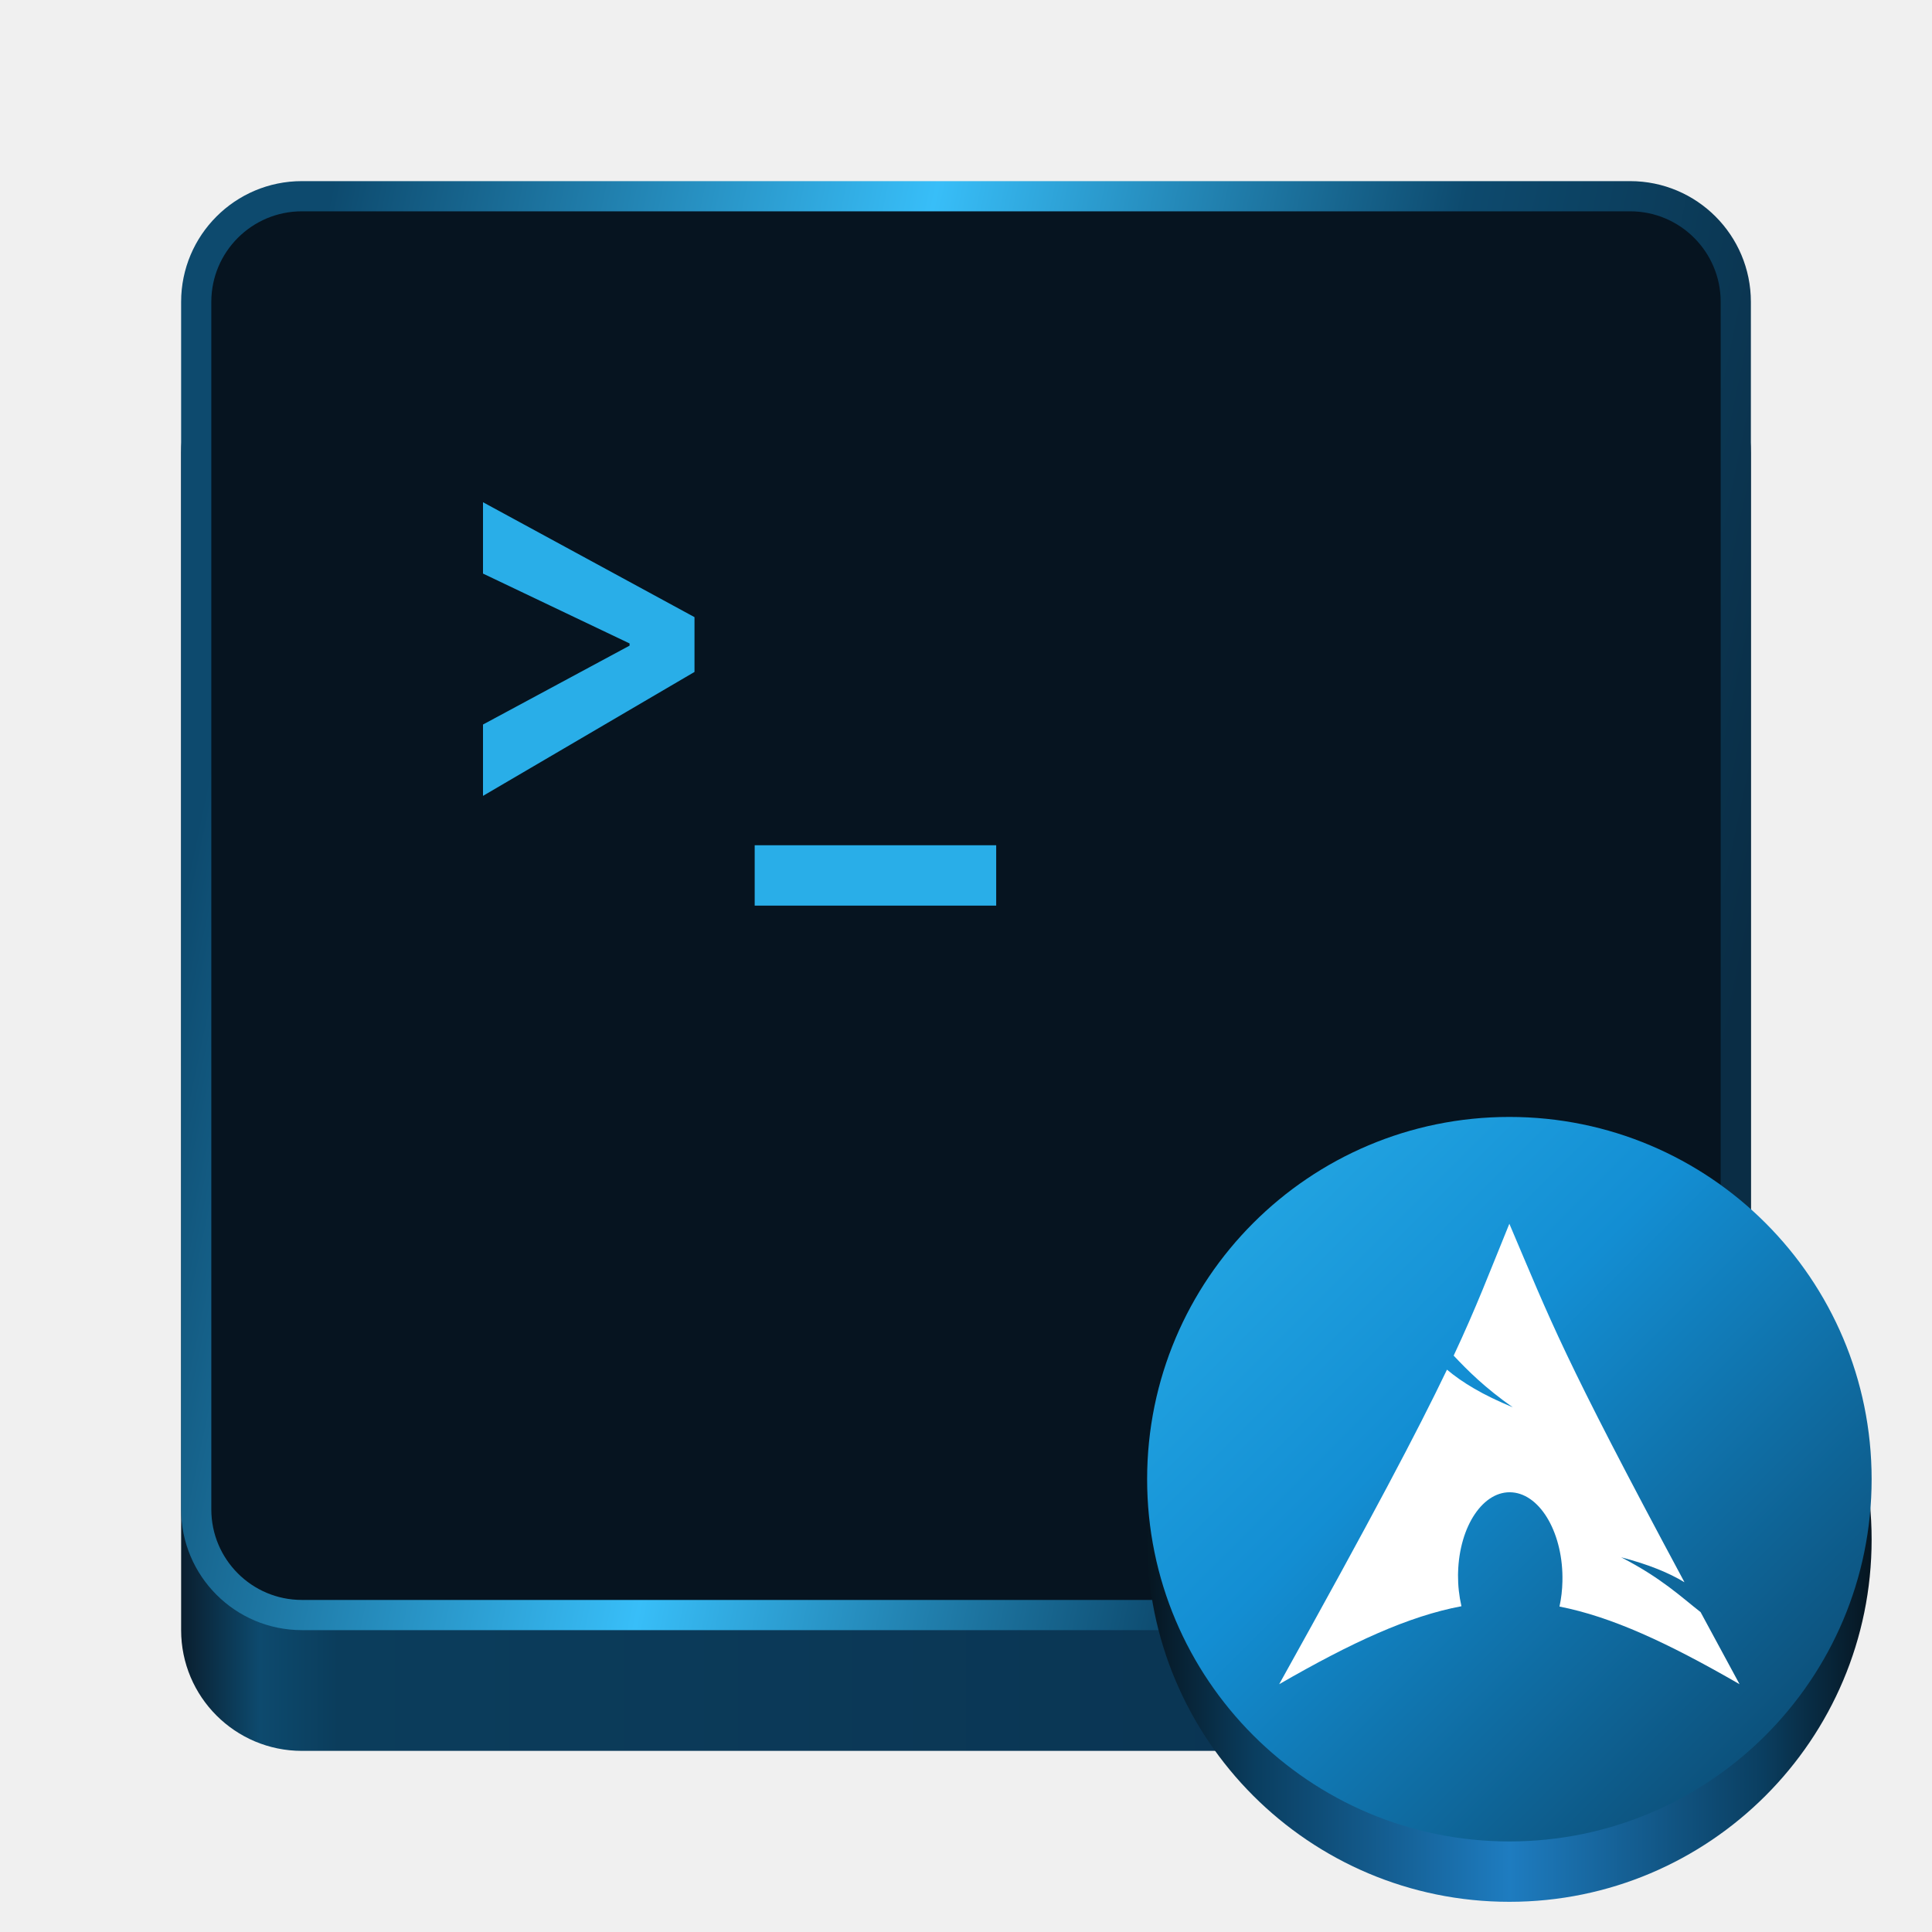
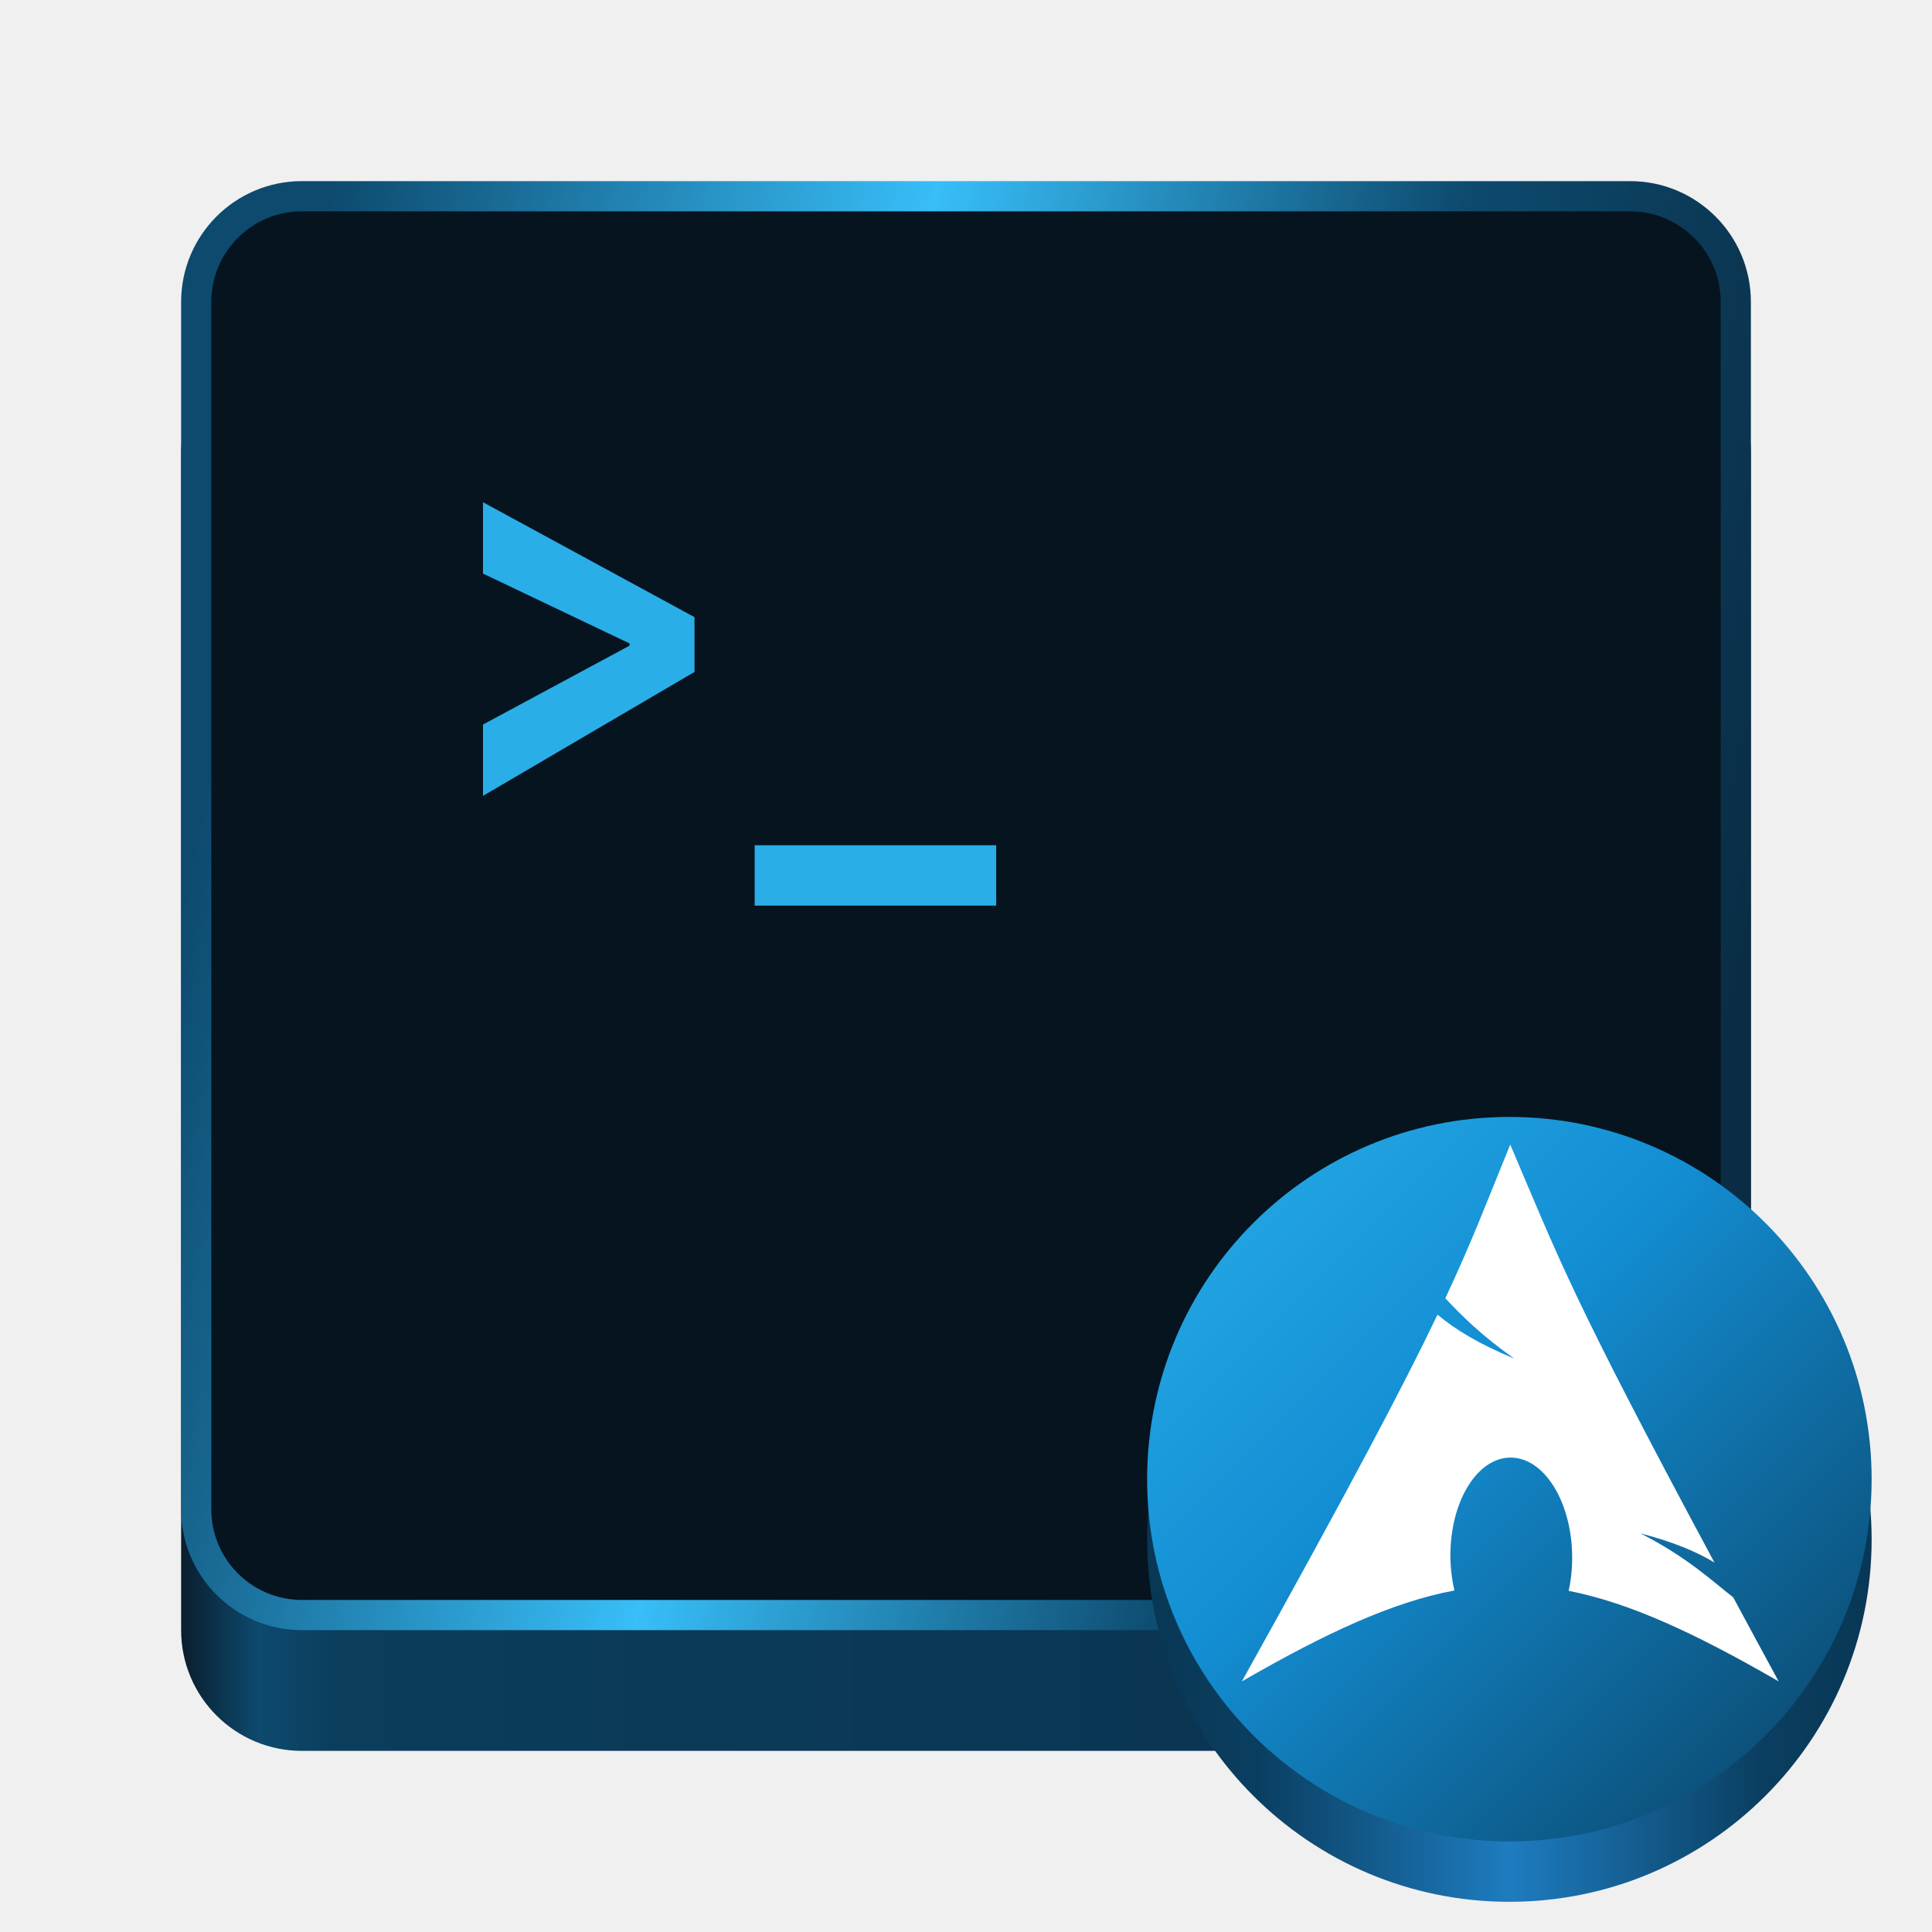
<svg xmlns="http://www.w3.org/2000/svg" height="128px" viewBox="0 0 128 128" width="128px">
  <defs>
    <linearGradient id="a" gradientUnits="userSpaceOnUse" x1="12" x2="116" y1="64" y2="64">
      <stop offset="0" stop-color="#0a1e2e" />
      <stop offset="0.05" stop-color="#0d4a6e" />
      <stop offset="0.1" stop-color="#0b3d5c" />
      <stop offset="0.9" stop-color="#0a3250" />
      <stop offset="0.95" stop-color="#0d4a6e" />
      <stop offset="1" stop-color="#0a1e2e" />
    </linearGradient>
    <linearGradient id="b" gradientUnits="userSpaceOnUse" x1="12" x2="112.041" y1="60" y2="80.988">
      <stop offset="0" stop-color="#0d4a6e" />
      <stop offset="0.384" stop-color="#38bef8" />
      <stop offset="0.721" stop-color="#0d4a6e" />
      <stop offset="1" stop-color="#0a2d45" />
    </linearGradient>
    <linearGradient id="archgrad" gradientUnits="userSpaceOnUse" x1="76" y1="74" x2="124" y2="122">
      <stop offset="0" stop-color="#29aee8" />
      <stop offset="0.4" stop-color="#138ed3" />
      <stop offset="1" stop-color="#0a3e60" />
    </linearGradient>
    <linearGradient id="shadowgrad" gradientUnits="userSpaceOnUse" x1="76" y1="102" x2="124" y2="102">
-       <stop offset="0" stop-color="#061520" />
+       <stop offset="0" stop-color="#093755" />
      <stop offset="0.15" stop-color="#0a3e60" />
      <stop offset="0.5" stop-color="#1e7cc0" />
      <stop offset="0.85" stop-color="#0a3e60" />
-       <stop offset="1" stop-color="#061520" />
+       <stop offset="1" stop-color="#093755" />
    </linearGradient>
  </defs>
  <path d="m 20 22 h 88 c 4.418 0 8 3.582 8 8 v 78 c 0 4.418 -3.582 8 -8 8 h -88 c -4.418 0 -8 -3.582 -8 -8 v -78 c 0 -4.418 3.582 -8 8 -8 z m 0 0" fill="url(#a)" />
  <path d="m 20 12 h 88 c 4.418 0 8 3.582 8 8 v 80 c 0 4.418 -3.582 8 -8 8 h -88 c -4.418 0 -8 -3.582 -8 -8 v -80 c 0 -4.418 3.582 -8 8 -8 z m 0 0" fill="url(#b)" />
  <path d="m 20 14 h 88 c 3.312 0 6 2.688 6 6 v 80 c 0 3.312 -2.688 6 -6 6 h -88 c -3.312 0 -6 -2.688 -6 -6 v -80 c 0 -3.312 2.688 -6 6 -6 z m 0 0" fill="#061420" />
  <path d="m 46.012 40.887 l -14.012 -7.613 v 4.727 l 9.711 4.629 v 0.145 l -9.711 5.227 v 4.727 l 14.012 -8.211 z m 0 0" fill="#29aee8" />
  <path d="m 50 56 v 4 h 16 v -4 z m 0 0" fill="#29aee8" />
  <circle cx="100" cy="102" r="24" fill="url(#shadowgrad)" />
  <circle cx="100" cy="98" r="24" fill="url(#archgrad)" />
-   <svg x="69.5" y="67.5" width="61" height="61" viewBox="0 0 16.933 16.933">
+   <g transform="translate(64.5,60) scale(4.200)">
    <path fill="#fff" fill-rule="evenodd" d="M8.466 3.769c-.377.924-.604 1.529-1.024 2.425.257.273.573.59 1.086.95-.551-.227-.928-.455-1.209-.692-.537 1.121-1.378 2.717-3.086 5.785 1.342-.774 2.383-1.252 3.352-1.434a2.5 2.5 0 0 1-.063-.575l.001-.043c.022-.86.469-1.521.999-1.476s.941.779.92 1.638a2.4 2.4 0 0 1-.054.462c.959.188 1.988.664 3.312 1.428-.261-.48-.494-.913-.717-1.326-.35-.272-.716-.625-1.461-1.008.512.133.88.287 1.165.459C9.425 6.15 9.242 5.59 8.466 3.769" />
-   </svg>
+   </g>
</svg>
